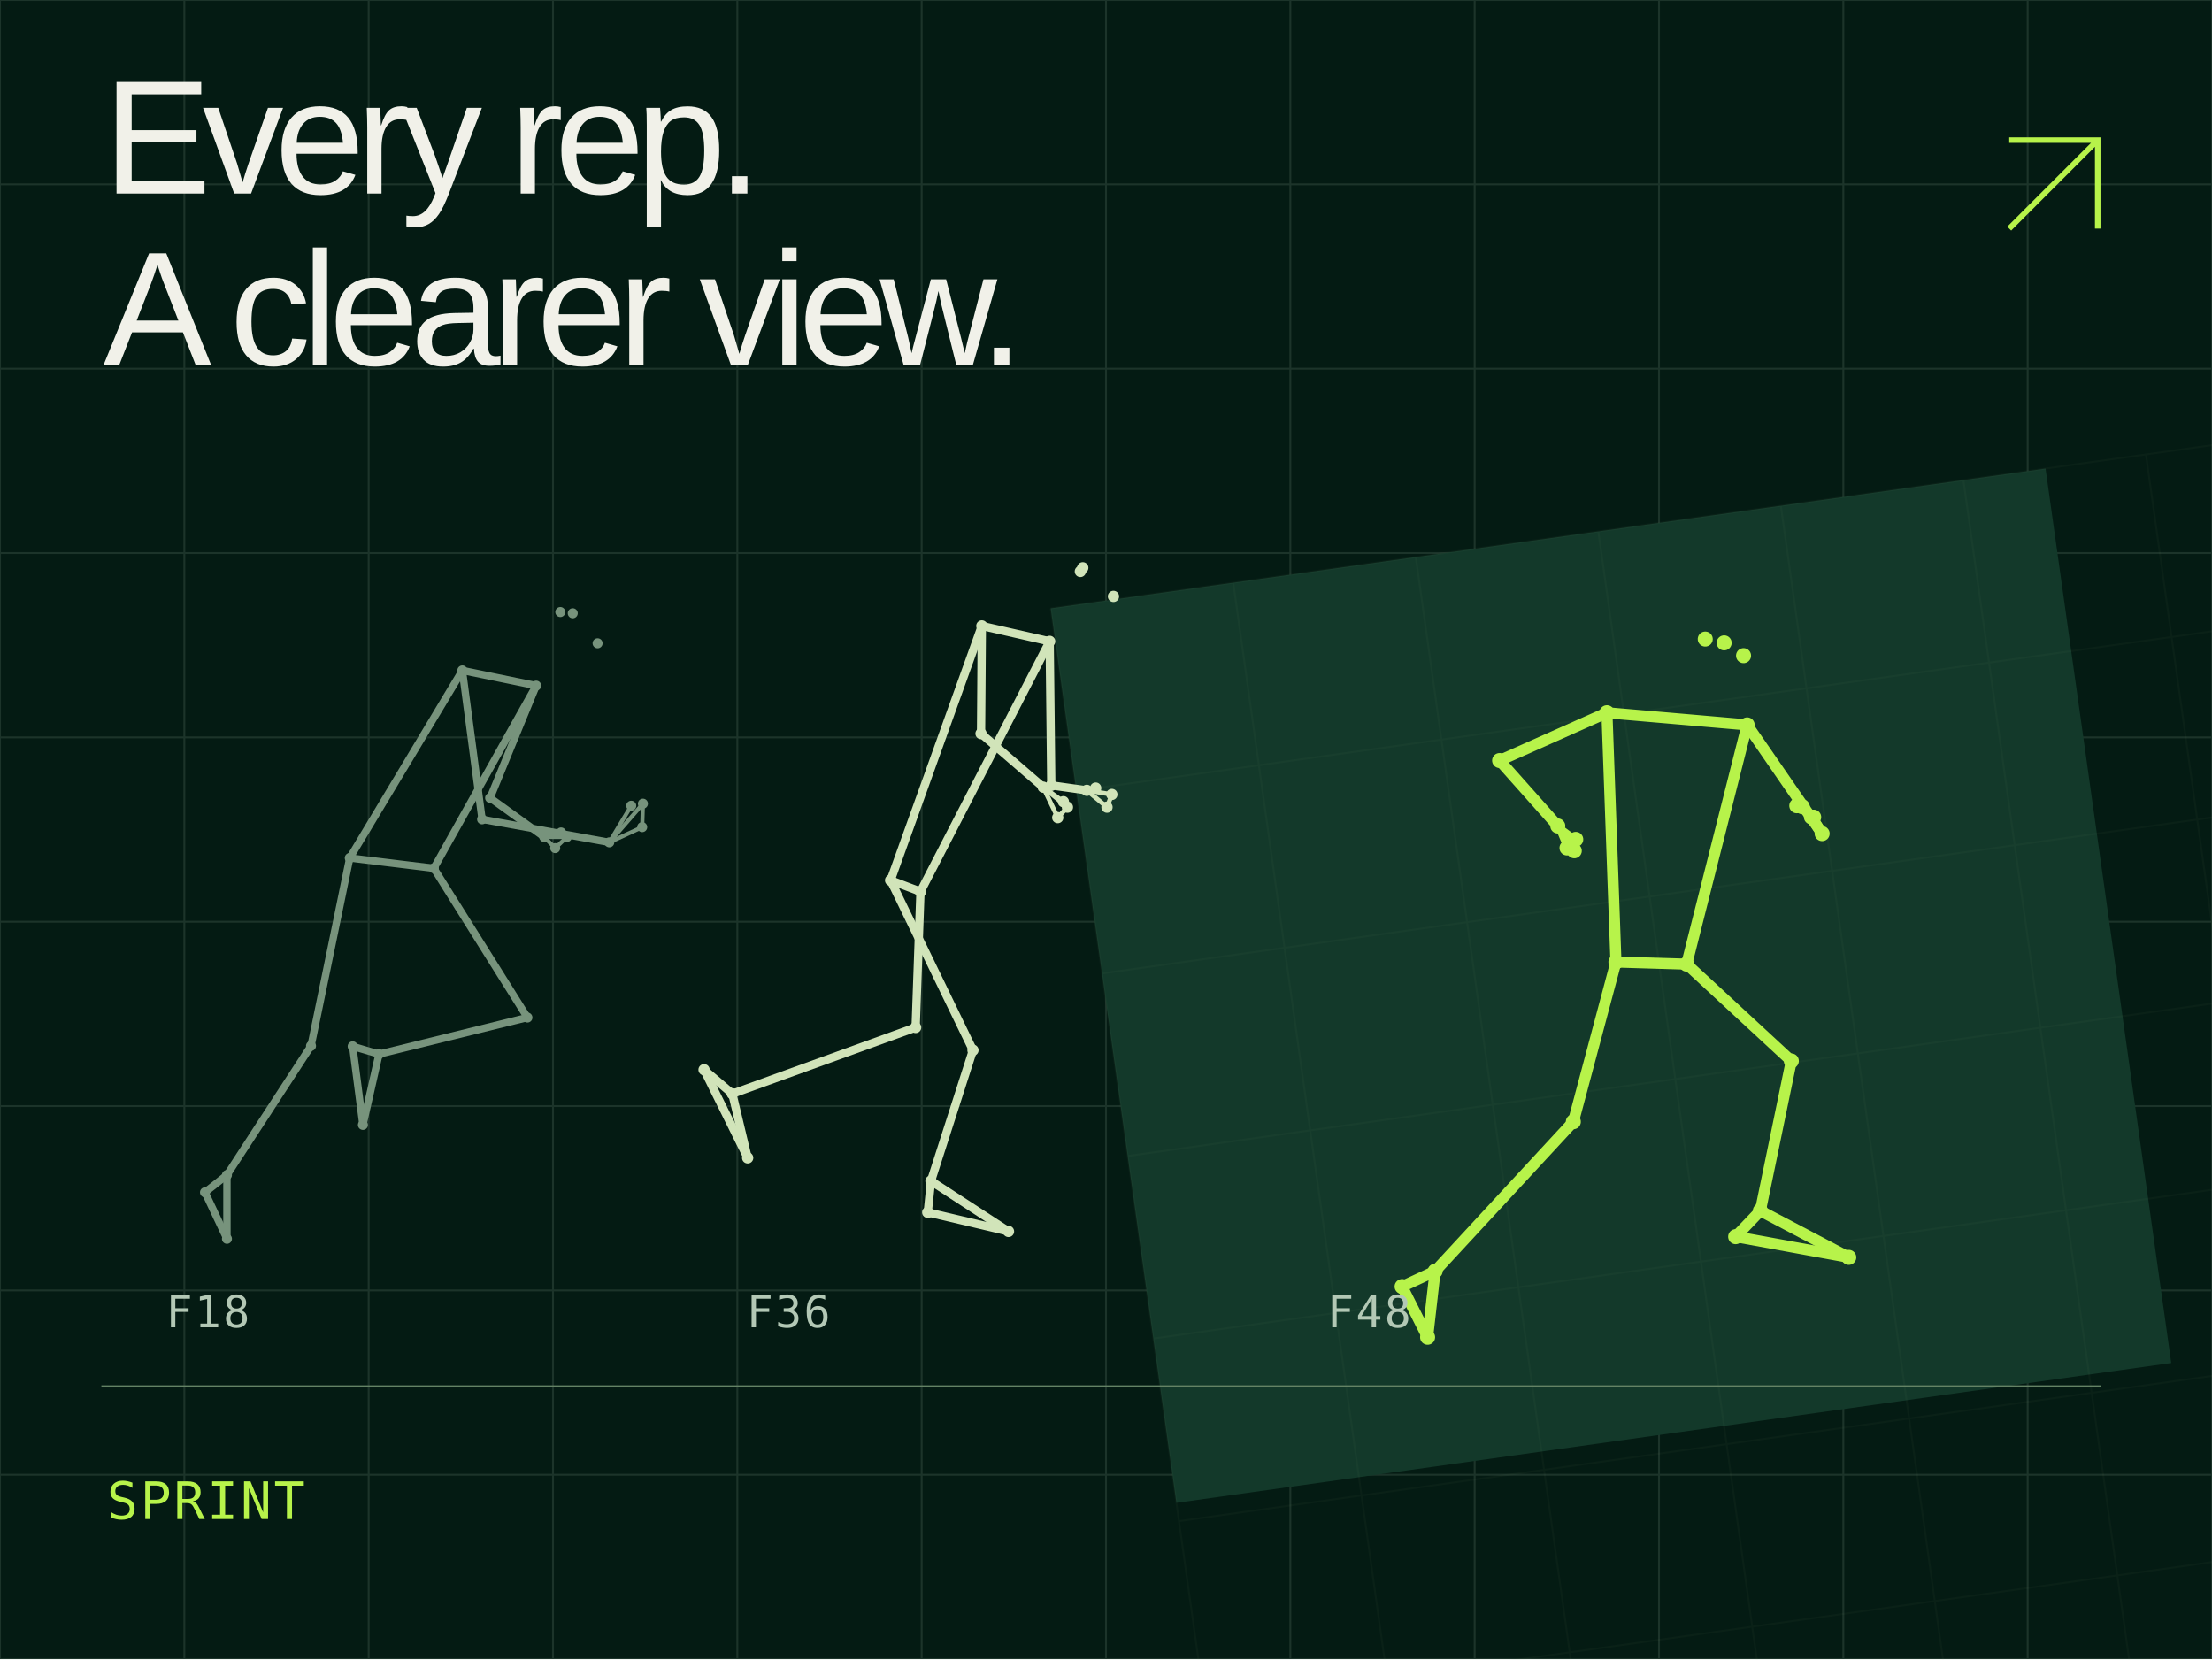
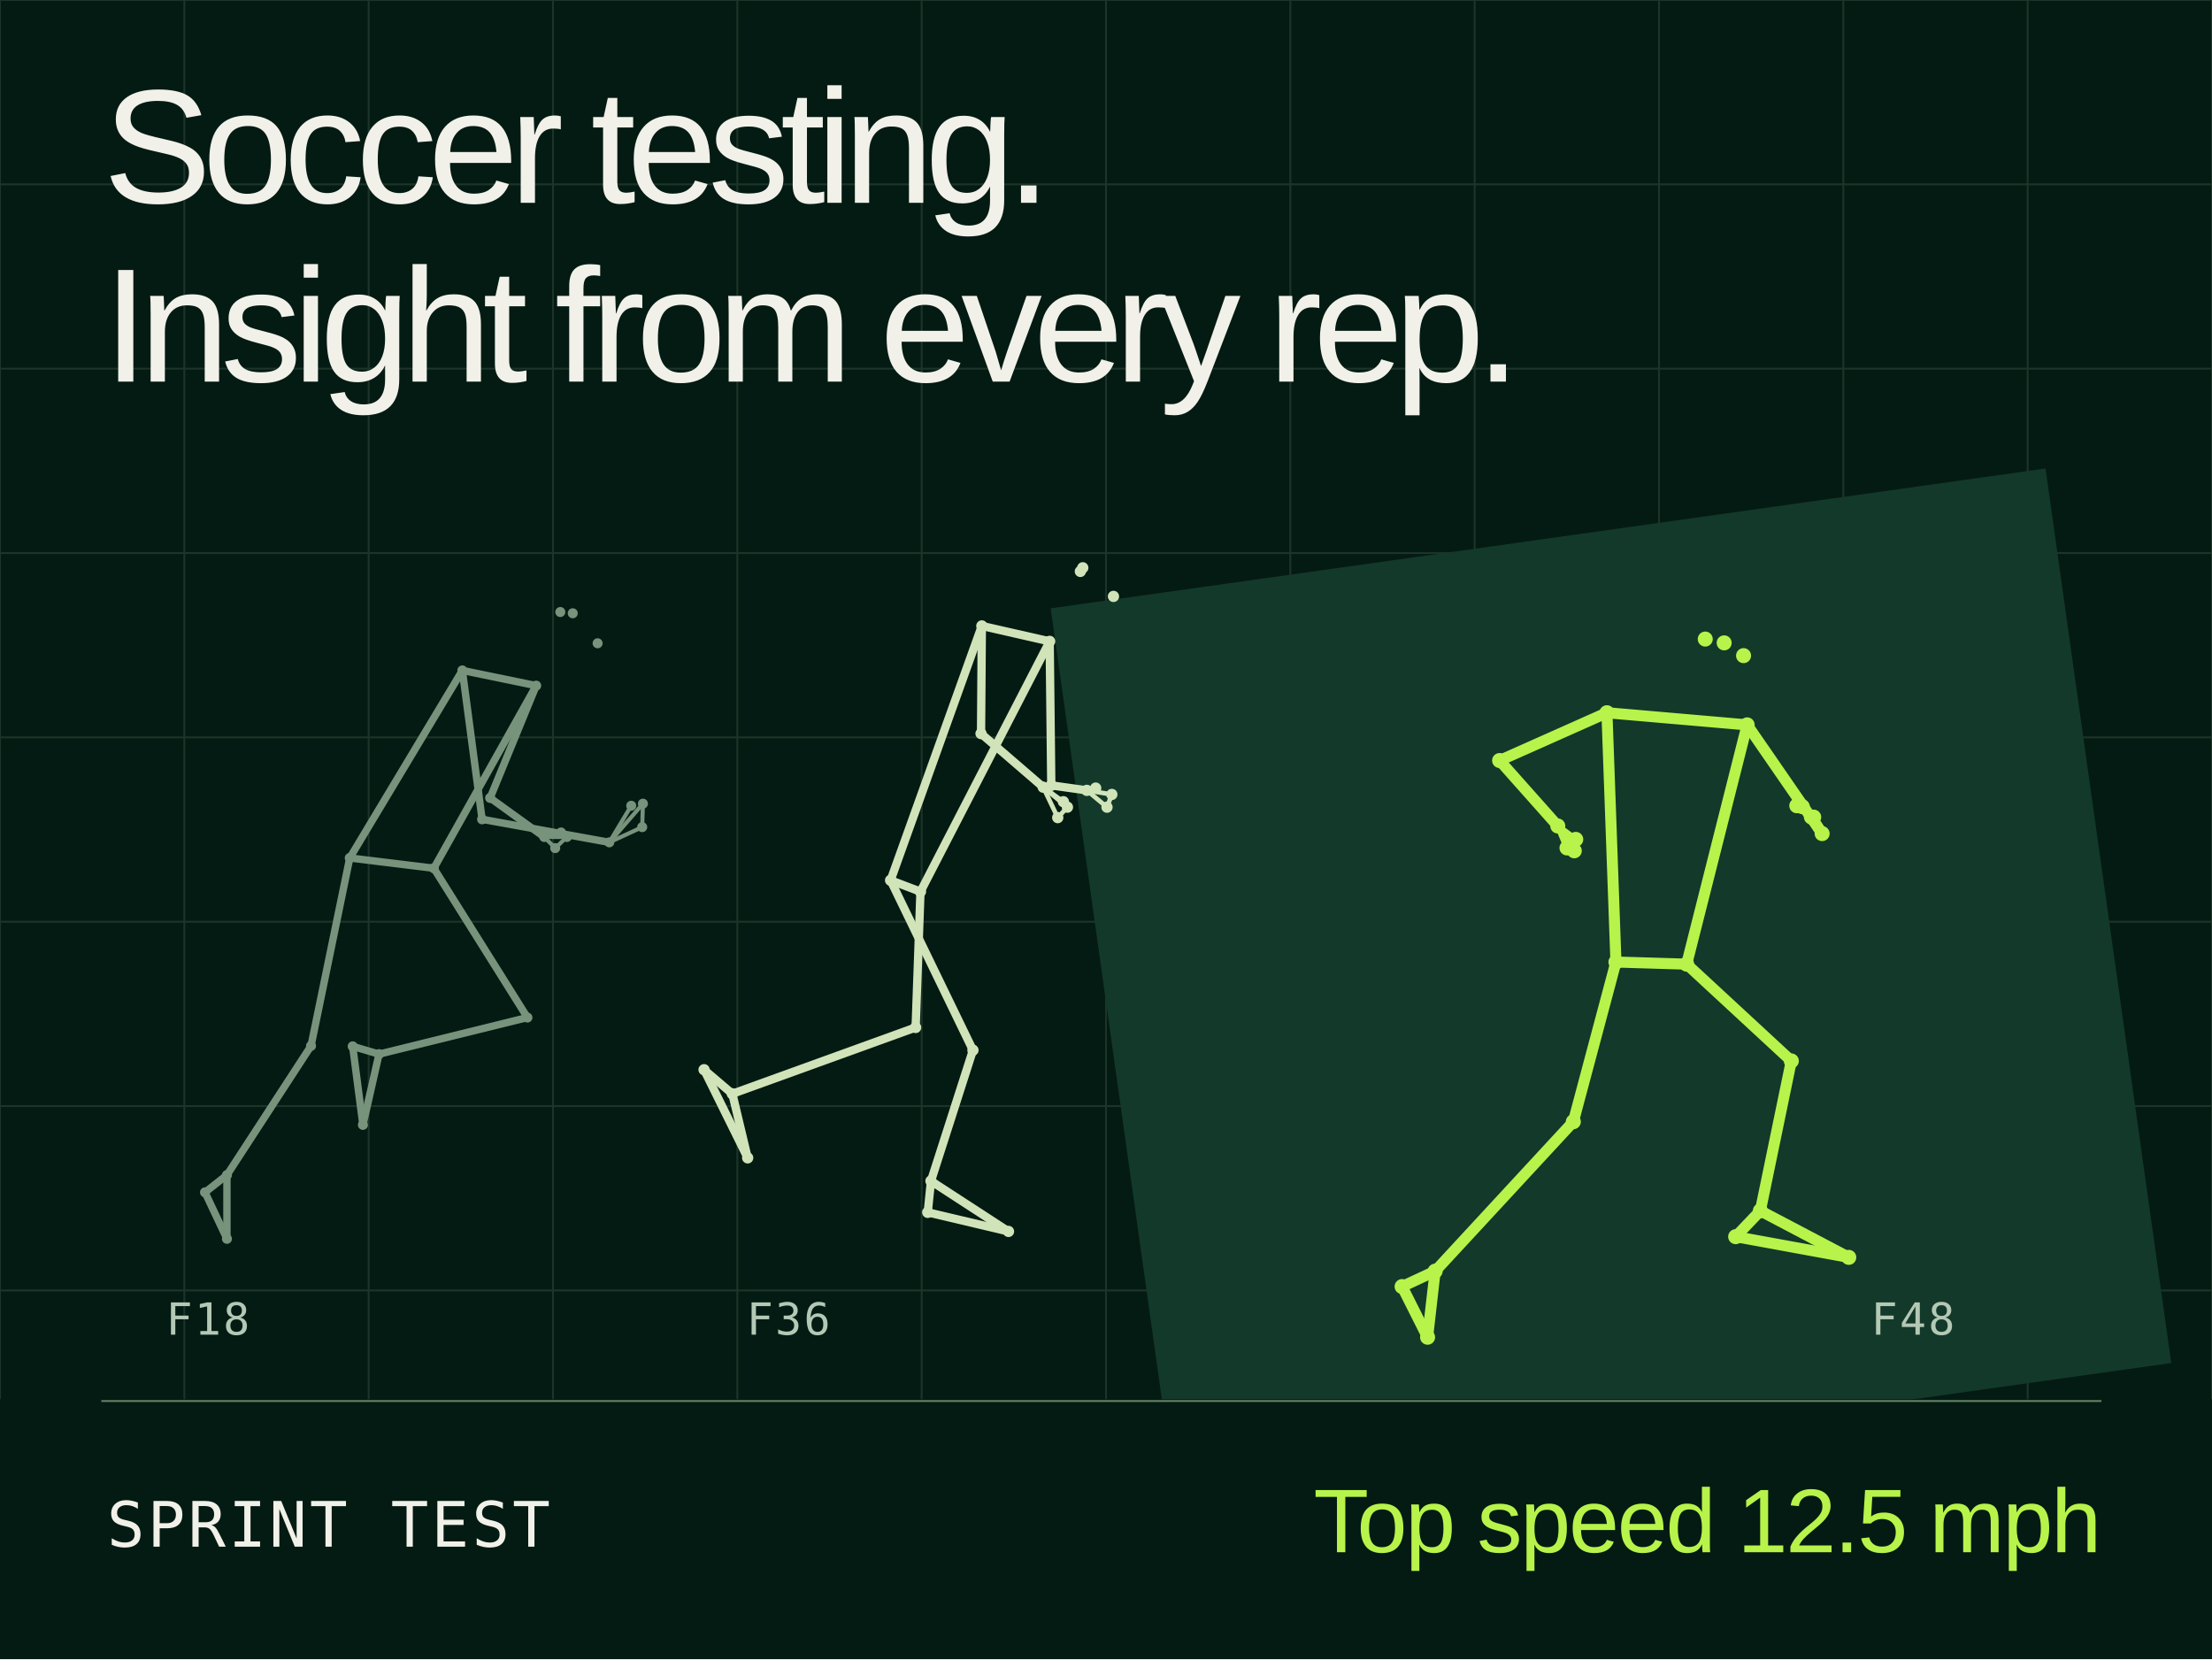
<svg xmlns="http://www.w3.org/2000/svg" width="1200" height="900" viewBox="0 0 1200 900">
  <defs>
    <filter id="shadow" x="-.3" y="-.3" width="1.6" height="1.6">
      <feDropShadow dx="0" dy="20" stdDeviation="20" flood-color="#00170c" flood-opacity=".15" />
    </filter>
  </defs>
  <rect x="0" y="0" width="1200" height="900" fill="#041b13" />
  <g opacity="0.15">
    <line x1="0" y1="0" x2="0" y2="900" stroke="#abc2ae" stroke-width="1" />
    <line x1="100" y1="0" x2="100" y2="900" stroke="#abc2ae" stroke-width="1" />
    <line x1="200" y1="0" x2="200" y2="900" stroke="#abc2ae" stroke-width="1" />
    <line x1="300" y1="0" x2="300" y2="900" stroke="#abc2ae" stroke-width="1" />
    <line x1="400" y1="0" x2="400" y2="900" stroke="#abc2ae" stroke-width="1" />
    <line x1="500" y1="0" x2="500" y2="900" stroke="#abc2ae" stroke-width="1" />
    <line x1="600" y1="0" x2="600" y2="900" stroke="#abc2ae" stroke-width="1" />
    <line x1="700" y1="0" x2="700" y2="900" stroke="#abc2ae" stroke-width="1" />
    <line x1="800" y1="0" x2="800" y2="900" stroke="#abc2ae" stroke-width="1" />
    <line x1="900" y1="0" x2="900" y2="900" stroke="#abc2ae" stroke-width="1" />
    <line x1="1000" y1="0" x2="1000" y2="900" stroke="#abc2ae" stroke-width="1" />
    <line x1="1100" y1="0" x2="1100" y2="900" stroke="#abc2ae" stroke-width="1" />
    <line x1="1200" y1="0" x2="1200" y2="900" stroke="#abc2ae" stroke-width="1" />
    <line x1="0" y1="0" x2="1200" y2="0" stroke="#abc2ae" stroke-width="1" />
    <line x1="0" y1="100" x2="1200" y2="100" stroke="#abc2ae" stroke-width="1" />
    <line x1="0" y1="200" x2="1200" y2="200" stroke="#abc2ae" stroke-width="1" />
    <line x1="0" y1="300" x2="1200" y2="300" stroke="#abc2ae" stroke-width="1" />
    <line x1="0" y1="400" x2="1200" y2="400" stroke="#abc2ae" stroke-width="1" />
    <line x1="0" y1="500" x2="1200" y2="500" stroke="#abc2ae" stroke-width="1" />
    <line x1="0" y1="600" x2="1200" y2="600" stroke="#abc2ae" stroke-width="1" />
    <line x1="0" y1="700" x2="1200" y2="700" stroke="#abc2ae" stroke-width="1" />
    <line x1="0" y1="800" x2="1200" y2="800" stroke="#abc2ae" stroke-width="1" />
    <line x1="0" y1="900" x2="1200" y2="900" stroke="#abc2ae" stroke-width="1" />
  </g>
-   <text x="56" y="105" font-family="Arial, Helvetica, sans-serif" font-size="88" fill="#f1f1e9" letter-spacing="-.055em">Every rep.</text>
-   <text x="56" y="198" font-family="Arial, Helvetica, sans-serif" font-size="88" fill="#f1f1e9" letter-spacing="-.055em">A clearer view.</text>
-   <text x="58" y="824" font-family="monospace" font-size="28" fill="#b7f34a" letter-spacing=".045em">SPRINT</text>
-   <path d="M1090 124l48 -48m-48 0h48v48" fill="none" stroke="#b7f34a" stroke-width="3" />
+   <text x="56" y="110" font-family="Arial, Helvetica, sans-serif" font-size="88" fill="#f1f1e9" letter-spacing="-.055em">Soccer testing.</text>
+   <text x="56" y="207" font-family="Arial, Helvetica, sans-serif" font-size="88" fill="#f1f1e9" letter-spacing="-.055em">Insight from every rep.</text>
  <g transform="translate(570 330) rotate(-8)">
    <rect x="0" y="0" width="545" height="490" fill="#13392a" />
-     <g opacity="0.04">
-       <line x1="0" y1="0" x2="0" y2="900" stroke="#9bb38b" stroke-width="1" />
-       <line x1="100" y1="0" x2="100" y2="900" stroke="#9bb38b" stroke-width="1" />
-       <line x1="200" y1="0" x2="200" y2="900" stroke="#9bb38b" stroke-width="1" />
-       <line x1="300" y1="0" x2="300" y2="900" stroke="#9bb38b" stroke-width="1" />
-       <line x1="400" y1="0" x2="400" y2="900" stroke="#9bb38b" stroke-width="1" />
-       <line x1="500" y1="0" x2="500" y2="900" stroke="#9bb38b" stroke-width="1" />
-       <line x1="600" y1="0" x2="600" y2="900" stroke="#9bb38b" stroke-width="1" />
-       <line x1="700" y1="0" x2="700" y2="900" stroke="#9bb38b" stroke-width="1" />
-       <line x1="800" y1="0" x2="800" y2="900" stroke="#9bb38b" stroke-width="1" />
-       <line x1="900" y1="0" x2="900" y2="900" stroke="#9bb38b" stroke-width="1" />
-       <line x1="1000" y1="0" x2="1000" y2="900" stroke="#9bb38b" stroke-width="1" />
-       <line x1="1100" y1="0" x2="1100" y2="900" stroke="#9bb38b" stroke-width="1" />
-       <line x1="1200" y1="0" x2="1200" y2="900" stroke="#9bb38b" stroke-width="1" />
-       <line x1="0" y1="0" x2="1200" y2="0" stroke="#9bb38b" stroke-width="1" />
-       <line x1="0" y1="100" x2="1200" y2="100" stroke="#9bb38b" stroke-width="1" />
-       <line x1="0" y1="200" x2="1200" y2="200" stroke="#9bb38b" stroke-width="1" />
-       <line x1="0" y1="300" x2="1200" y2="300" stroke="#9bb38b" stroke-width="1" />
-       <line x1="0" y1="400" x2="1200" y2="400" stroke="#9bb38b" stroke-width="1" />
-       <line x1="0" y1="500" x2="1200" y2="500" stroke="#9bb38b" stroke-width="1" />
-       <line x1="0" y1="600" x2="1200" y2="600" stroke="#9bb38b" stroke-width="1" />
-       <line x1="0" y1="700" x2="1200" y2="700" stroke="#9bb38b" stroke-width="1" />
-       <line x1="0" y1="800" x2="1200" y2="800" stroke="#9bb38b" stroke-width="1" />
-       <line x1="0" y1="900" x2="1200" y2="900" stroke="#9bb38b" stroke-width="1" />
-     </g>
    <g opacity="1">
      <line x1="290.935" y1="98.072" x2="365.353" y2="115.186" stroke="#b7f34a" stroke-width="6" stroke-linecap="round" />
      <line x1="290.935" y1="98.072" x2="229.674" y2="115.648" stroke="#b7f34a" stroke-width="6" stroke-linecap="round" />
      <line x1="229.674" y1="115.648" x2="255.988" y2="155.195" stroke="#b7f34a" stroke-width="6" stroke-linecap="round" />
      <line x1="255.988" y1="155.195" x2="259.277" y2="167.684" stroke="#b7f34a" stroke-width="3.3" stroke-linecap="round" />
      <line x1="255.988" y1="155.195" x2="262.977" y2="169.765" stroke="#b7f34a" stroke-width="3.3" stroke-linecap="round" />
      <line x1="255.988" y1="155.195" x2="264.622" y2="163.752" stroke="#b7f34a" stroke-width="3.3" stroke-linecap="round" />
      <line x1="259.277" y1="167.684" x2="262.977" y2="169.765" stroke="#b7f34a" stroke-width="3.3" stroke-linecap="round" />
      <line x1="365.353" y1="115.186" x2="397.423" y2="179.248" stroke="#b7f34a" stroke-width="6" stroke-linecap="round" />
      <line x1="397.423" y1="179.248" x2="392.9" y2="169.534" stroke="#b7f34a" stroke-width="6" stroke-linecap="round" />
      <line x1="392.9" y1="169.534" x2="394.133" y2="169.765" stroke="#b7f34a" stroke-width="3.3" stroke-linecap="round" />
      <line x1="392.9" y1="169.534" x2="388.788" y2="163.29" stroke="#b7f34a" stroke-width="3.3" stroke-linecap="round" />
      <line x1="392.9" y1="169.534" x2="385.91" y2="162.365" stroke="#b7f34a" stroke-width="3.3" stroke-linecap="round" />
      <line x1="394.133" y1="169.765" x2="388.788" y2="163.29" stroke="#b7f34a" stroke-width="3.3" stroke-linecap="round" />
      <line x1="290.935" y1="98.072" x2="276.956" y2="232.671" stroke="#b7f34a" stroke-width="6" stroke-linecap="round" />
      <line x1="365.353" y1="115.186" x2="314.782" y2="239.147" stroke="#b7f34a" stroke-width="6" stroke-linecap="round" />
      <line x1="276.956" y1="232.671" x2="314.782" y2="239.147" stroke="#b7f34a" stroke-width="6" stroke-linecap="round" />
      <line x1="276.956" y1="232.671" x2="242.009" y2="315.235" stroke="#b7f34a" stroke-width="6" stroke-linecap="round" />
      <line x1="242.009" y1="315.235" x2="156.49" y2="385.078" stroke="#b7f34a" stroke-width="6" stroke-linecap="round" />
      <line x1="156.49" y1="385.078" x2="137.577" y2="390.86" stroke="#b7f34a" stroke-width="6" stroke-linecap="round" />
      <line x1="137.577" y1="390.86" x2="147.445" y2="420" stroke="#b7f34a" stroke-width="6" stroke-linecap="round" />
      <line x1="156.49" y1="385.078" x2="147.445" y2="420" stroke="#b7f34a" stroke-width="6" stroke-linecap="round" />
      <line x1="314.782" y1="239.147" x2="363.708" y2="299.046" stroke="#b7f34a" stroke-width="6" stroke-linecap="round" />
      <line x1="363.708" y1="299.046" x2="335.75" y2="377.215" stroke="#b7f34a" stroke-width="6" stroke-linecap="round" />
      <line x1="335.75" y1="377.215" x2="320.538" y2="389.241" stroke="#b7f34a" stroke-width="6" stroke-linecap="round" />
      <line x1="320.538" y1="389.241" x2="379.743" y2="408.899" stroke="#b7f34a" stroke-width="6" stroke-linecap="round" />
      <line x1="335.75" y1="377.215" x2="379.743" y2="408.899" stroke="#b7f34a" stroke-width="6" stroke-linecap="round" />
      <circle cx="368.642" cy="77.72" r="4.08" fill="#b7f34a" />
      <circle cx="349.318" cy="65.925" r="4.08" fill="#b7f34a" />
      <circle cx="359.186" cy="69.394" r="4.08" fill="#b7f34a" />
      <circle cx="290.935" cy="98.072" r="4.08" fill="#b7f34a" />
      <circle cx="365.353" cy="115.186" r="4.08" fill="#b7f34a" />
      <circle cx="229.674" cy="115.648" r="4.08" fill="#b7f34a" />
      <circle cx="397.423" cy="179.248" r="4.08" fill="#b7f34a" />
      <circle cx="255.988" cy="155.195" r="4.08" fill="#b7f34a" />
      <circle cx="392.9" cy="169.534" r="4.08" fill="#b7f34a" />
      <circle cx="259.277" cy="167.684" r="4.08" fill="#b7f34a" />
      <circle cx="394.133" cy="169.765" r="4.08" fill="#b7f34a" />
      <circle cx="262.977" cy="169.765" r="4.08" fill="#b7f34a" />
      <circle cx="388.788" cy="163.29" r="4.08" fill="#b7f34a" />
      <circle cx="264.622" cy="163.752" r="4.08" fill="#b7f34a" />
      <circle cx="385.91" cy="162.365" r="4.08" fill="#b7f34a" />
      <circle cx="276.956" cy="232.671" r="4.08" fill="#b7f34a" />
      <circle cx="314.782" cy="239.147" r="4.08" fill="#b7f34a" />
      <circle cx="242.009" cy="315.235" r="4.08" fill="#b7f34a" />
      <circle cx="363.708" cy="299.046" r="4.08" fill="#b7f34a" />
      <circle cx="156.49" cy="385.078" r="4.08" fill="#b7f34a" />
      <circle cx="335.75" cy="377.215" r="4.08" fill="#b7f34a" />
      <circle cx="137.577" cy="390.86" r="4.08" fill="#b7f34a" />
      <circle cx="320.538" cy="389.241" r="4.08" fill="#b7f34a" />
      <circle cx="147.445" cy="420" r="4.08" fill="#b7f34a" />
      <circle cx="379.743" cy="408.899" r="4.08" fill="#b7f34a" />
    </g>
  </g>
  <g opacity="1">
    <line x1="290.881" y1="371.934" x2="250.822" y2="363.68" stroke="#77937c" stroke-width="4" stroke-linecap="round" />
    <line x1="290.881" y1="371.934" x2="265.894" y2="432.84" stroke="#77937c" stroke-width="4" stroke-linecap="round" />
    <line x1="265.894" y1="432.84" x2="295.244" y2="454.034" stroke="#77937c" stroke-width="4" stroke-linecap="round" />
    <line x1="295.244" y1="454.034" x2="301.193" y2="460.058" stroke="#77937c" stroke-width="2.2" stroke-linecap="round" />
    <line x1="295.244" y1="454.034" x2="307.539" y2="454.034" stroke="#77937c" stroke-width="2.2" stroke-linecap="round" />
    <line x1="295.244" y1="454.034" x2="304.366" y2="451.58" stroke="#77937c" stroke-width="2.2" stroke-linecap="round" />
    <line x1="301.193" y1="460.058" x2="307.539" y2="454.034" stroke="#77937c" stroke-width="2.2" stroke-linecap="round" />
    <line x1="250.822" y1="363.68" x2="261.531" y2="444.441" stroke="#77937c" stroke-width="4" stroke-linecap="round" />
    <line x1="261.531" y1="444.441" x2="330.542" y2="456.934" stroke="#77937c" stroke-width="4" stroke-linecap="round" />
    <line x1="330.542" y1="456.934" x2="348.39" y2="448.68" stroke="#77937c" stroke-width="2.2" stroke-linecap="round" />
    <line x1="330.542" y1="456.934" x2="348.787" y2="435.963" stroke="#77937c" stroke-width="2.2" stroke-linecap="round" />
    <line x1="330.542" y1="456.934" x2="342.441" y2="437.079" stroke="#77937c" stroke-width="2.2" stroke-linecap="round" />
    <line x1="348.39" y1="448.68" x2="348.787" y2="435.963" stroke="#77937c" stroke-width="2.2" stroke-linecap="round" />
    <line x1="290.881" y1="371.934" x2="235.354" y2="470.99" stroke="#77937c" stroke-width="4" stroke-linecap="round" />
    <line x1="250.822" y1="363.68" x2="189.743" y2="465.412" stroke="#77937c" stroke-width="4" stroke-linecap="round" />
    <line x1="235.354" y1="470.99" x2="189.743" y2="465.412" stroke="#77937c" stroke-width="4" stroke-linecap="round" />
    <line x1="235.354" y1="470.99" x2="286.121" y2="551.974" stroke="#77937c" stroke-width="4" stroke-linecap="round" />
    <line x1="286.121" y1="551.974" x2="205.608" y2="571.829" stroke="#77937c" stroke-width="4" stroke-linecap="round" />
    <line x1="205.608" y1="571.829" x2="191.33" y2="567.591" stroke="#77937c" stroke-width="4" stroke-linecap="round" />
    <line x1="191.33" y1="567.591" x2="196.882" y2="610.202" stroke="#77937c" stroke-width="4" stroke-linecap="round" />
    <line x1="205.608" y1="571.829" x2="196.882" y2="610.202" stroke="#77937c" stroke-width="4" stroke-linecap="round" />
    <line x1="189.743" y1="465.412" x2="168.723" y2="567.367" stroke="#77937c" stroke-width="4" stroke-linecap="round" />
    <line x1="168.723" y1="567.367" x2="123.112" y2="637.42" stroke="#77937c" stroke-width="4" stroke-linecap="round" />
    <line x1="123.112" y1="637.42" x2="111.213" y2="646.79" stroke="#77937c" stroke-width="4" stroke-linecap="round" />
    <line x1="111.213" y1="646.79" x2="123.112" y2="672" stroke="#77937c" stroke-width="4" stroke-linecap="round" />
    <line x1="123.112" y1="637.42" x2="123.112" y2="672" stroke="#77937c" stroke-width="4" stroke-linecap="round" />
    <circle cx="324.197" cy="348.955" r="2.72" fill="#77937c" />
    <circle cx="310.712" cy="332.669" r="2.72" fill="#77937c" />
    <circle cx="303.969" cy="332" r="2.72" fill="#77937c" />
    <circle cx="290.881" cy="371.934" r="2.72" fill="#77937c" />
    <circle cx="250.822" cy="363.68" r="2.72" fill="#77937c" />
    <circle cx="265.894" cy="432.84" r="2.72" fill="#77937c" />
    <circle cx="261.531" cy="444.441" r="2.72" fill="#77937c" />
    <circle cx="295.244" cy="454.034" r="2.72" fill="#77937c" />
    <circle cx="330.542" cy="456.934" r="2.72" fill="#77937c" />
    <circle cx="301.193" cy="460.058" r="2.72" fill="#77937c" />
    <circle cx="348.39" cy="448.68" r="2.72" fill="#77937c" />
    <circle cx="307.539" cy="454.034" r="2.72" fill="#77937c" />
    <circle cx="348.787" cy="435.963" r="2.72" fill="#77937c" />
    <circle cx="304.366" cy="451.58" r="2.72" fill="#77937c" />
    <circle cx="342.441" cy="437.079" r="2.72" fill="#77937c" />
    <circle cx="235.354" cy="470.99" r="2.72" fill="#77937c" />
    <circle cx="189.743" cy="465.412" r="2.72" fill="#77937c" />
    <circle cx="286.121" cy="551.974" r="2.72" fill="#77937c" />
    <circle cx="168.723" cy="567.367" r="2.72" fill="#77937c" />
    <circle cx="205.608" cy="571.829" r="2.72" fill="#77937c" />
    <circle cx="123.112" cy="637.42" r="2.72" fill="#77937c" />
    <circle cx="191.33" cy="567.591" r="2.72" fill="#77937c" />
    <circle cx="111.213" cy="646.79" r="2.72" fill="#77937c" />
    <circle cx="196.882" cy="610.202" r="2.72" fill="#77937c" />
    <circle cx="123.112" cy="672" r="2.72" fill="#77937c" />
  </g>
  <g opacity="1">
    <line x1="532.644" y1="339.54" x2="569.441" y2="347.918" stroke="#d1e4b9" stroke-width="4.5" stroke-linecap="round" />
    <line x1="532.644" y1="339.54" x2="532.206" y2="397.938" stroke="#d1e4b9" stroke-width="4.5" stroke-linecap="round" />
    <line x1="532.206" y1="397.938" x2="565.936" y2="427.014" stroke="#d1e4b9" stroke-width="4.5" stroke-linecap="round" />
    <line x1="565.936" y1="427.014" x2="573.821" y2="443.524" stroke="#d1e4b9" stroke-width="2.475" stroke-linecap="round" />
    <line x1="565.936" y1="427.014" x2="579.078" y2="437.856" stroke="#d1e4b9" stroke-width="2.475" stroke-linecap="round" />
    <line x1="565.936" y1="427.014" x2="576.888" y2="434.899" stroke="#d1e4b9" stroke-width="2.475" stroke-linecap="round" />
    <line x1="573.821" y1="443.524" x2="579.078" y2="437.856" stroke="#d1e4b9" stroke-width="2.475" stroke-linecap="round" />
    <line x1="569.441" y1="347.918" x2="570.317" y2="426.029" stroke="#d1e4b9" stroke-width="4.5" stroke-linecap="round" />
    <line x1="570.317" y1="426.029" x2="589.591" y2="428.739" stroke="#d1e4b9" stroke-width="4.5" stroke-linecap="round" />
    <line x1="589.591" y1="428.739" x2="600.543" y2="437.856" stroke="#d1e4b9" stroke-width="2.475" stroke-linecap="round" />
    <line x1="589.591" y1="428.739" x2="603.171" y2="430.957" stroke="#d1e4b9" stroke-width="2.475" stroke-linecap="round" />
    <line x1="589.591" y1="428.739" x2="594.41" y2="427.507" stroke="#d1e4b9" stroke-width="2.475" stroke-linecap="round" />
    <line x1="600.543" y1="437.856" x2="603.171" y2="430.957" stroke="#d1e4b9" stroke-width="2.475" stroke-linecap="round" />
    <line x1="532.644" y1="339.54" x2="483.144" y2="477.528" stroke="#d1e4b9" stroke-width="4.5" stroke-linecap="round" />
    <line x1="569.441" y1="347.918" x2="499.352" y2="483.688" stroke="#d1e4b9" stroke-width="4.5" stroke-linecap="round" />
    <line x1="483.144" y1="477.528" x2="499.352" y2="483.688" stroke="#d1e4b9" stroke-width="4.5" stroke-linecap="round" />
    <line x1="483.144" y1="477.528" x2="527.825" y2="569.684" stroke="#d1e4b9" stroke-width="4.5" stroke-linecap="round" />
    <line x1="527.825" y1="569.684" x2="505.047" y2="640.649" stroke="#d1e4b9" stroke-width="4.5" stroke-linecap="round" />
    <line x1="505.047" y1="640.649" x2="503.294" y2="657.651" stroke="#d1e4b9" stroke-width="4.5" stroke-linecap="round" />
    <line x1="503.294" y1="657.651" x2="547.1" y2="668" stroke="#d1e4b9" stroke-width="4.5" stroke-linecap="round" />
    <line x1="505.047" y1="640.649" x2="547.1" y2="668" stroke="#d1e4b9" stroke-width="4.5" stroke-linecap="round" />
    <line x1="499.352" y1="483.688" x2="496.723" y2="557.363" stroke="#d1e4b9" stroke-width="4.5" stroke-linecap="round" />
    <line x1="496.723" y1="557.363" x2="397.285" y2="593.339" stroke="#d1e4b9" stroke-width="4.5" stroke-linecap="round" />
    <line x1="397.285" y1="593.339" x2="381.953" y2="580.279" stroke="#d1e4b9" stroke-width="4.5" stroke-linecap="round" />
    <line x1="381.953" y1="580.279" x2="405.608" y2="628.082" stroke="#d1e4b9" stroke-width="4.5" stroke-linecap="round" />
    <line x1="397.285" y1="593.339" x2="405.608" y2="628.082" stroke="#d1e4b9" stroke-width="4.5" stroke-linecap="round" />
    <circle cx="604.047" cy="323.524" r="3.06" fill="#d1e4b9" />
    <circle cx="587.401" cy="308" r="3.06" fill="#d1e4b9" />
    <circle cx="586.087" cy="309.971" r="3.06" fill="#d1e4b9" />
    <circle cx="532.644" cy="339.54" r="3.06" fill="#d1e4b9" />
    <circle cx="569.441" cy="347.918" r="3.06" fill="#d1e4b9" />
    <circle cx="532.206" cy="397.938" r="3.06" fill="#d1e4b9" />
    <circle cx="570.317" cy="426.029" r="3.06" fill="#d1e4b9" />
    <circle cx="565.936" cy="427.014" r="3.06" fill="#d1e4b9" />
    <circle cx="589.591" cy="428.739" r="3.06" fill="#d1e4b9" />
    <circle cx="573.821" cy="443.524" r="3.06" fill="#d1e4b9" />
    <circle cx="600.543" cy="437.856" r="3.06" fill="#d1e4b9" />
    <circle cx="579.078" cy="437.856" r="3.06" fill="#d1e4b9" />
    <circle cx="603.171" cy="430.957" r="3.06" fill="#d1e4b9" />
    <circle cx="576.888" cy="434.899" r="3.06" fill="#d1e4b9" />
    <circle cx="594.41" cy="427.507" r="3.06" fill="#d1e4b9" />
    <circle cx="483.144" cy="477.528" r="3.06" fill="#d1e4b9" />
    <circle cx="499.352" cy="483.688" r="3.06" fill="#d1e4b9" />
    <circle cx="527.825" cy="569.684" r="3.06" fill="#d1e4b9" />
    <circle cx="496.723" cy="557.363" r="3.06" fill="#d1e4b9" />
    <circle cx="505.047" cy="640.649" r="3.06" fill="#d1e4b9" />
    <circle cx="397.285" cy="593.339" r="3.06" fill="#d1e4b9" />
    <circle cx="503.294" cy="657.651" r="3.06" fill="#d1e4b9" />
    <circle cx="381.953" cy="580.279" r="3.06" fill="#d1e4b9" />
    <circle cx="547.1" cy="668" r="3.06" fill="#d1e4b9" />
    <circle cx="405.608" cy="628.082" r="3.06" fill="#d1e4b9" />
  </g>
-   <line x1="55" y1="752" x2="1140" y2="752" stroke="#648365" stroke-width="1" />
-   <text x="90" y="720" font-family="monospace" font-size="24" fill="#b3c8b5" letter-spacing=".045em">F18</text>
-   <text x="405" y="720" font-family="monospace" font-size="24" fill="#b3c8b5" letter-spacing=".045em">F36</text>
-   <text x="720" y="720" font-family="monospace" font-size="24" fill="#b3c8b5" letter-spacing=".045em">F48</text>
+   <text x="90" y="724" font-family="monospace" font-size="24" fill="#b3c8b5" letter-spacing=".045em">F18</text>
+   <text x="405" y="724" font-family="monospace" font-size="24" fill="#b3c8b5" letter-spacing=".045em">F36</text>
+   <text x="1015" y="724" font-family="monospace" font-size="24" fill="#b3c8b5" letter-spacing=".045em">F48</text>
+   <rect x="0" y="759" width="1200" height="141" fill="#041b13" />
+   <line x1="55" y1="760" x2="1140" y2="760" stroke="#648365" stroke-width="1" />
+   <text x="58" y="839" font-family="monospace" font-size="34" fill="#f1f1e9" letter-spacing=".045em">SPRINT TEST</text>
+   <text x="1140" y="842" font-family="Arial, Helvetica, sans-serif" font-size="49" fill="#b7f34a" letter-spacing="-.02em" text-anchor="end">Top speed  12.5 mph</text>
</svg>
